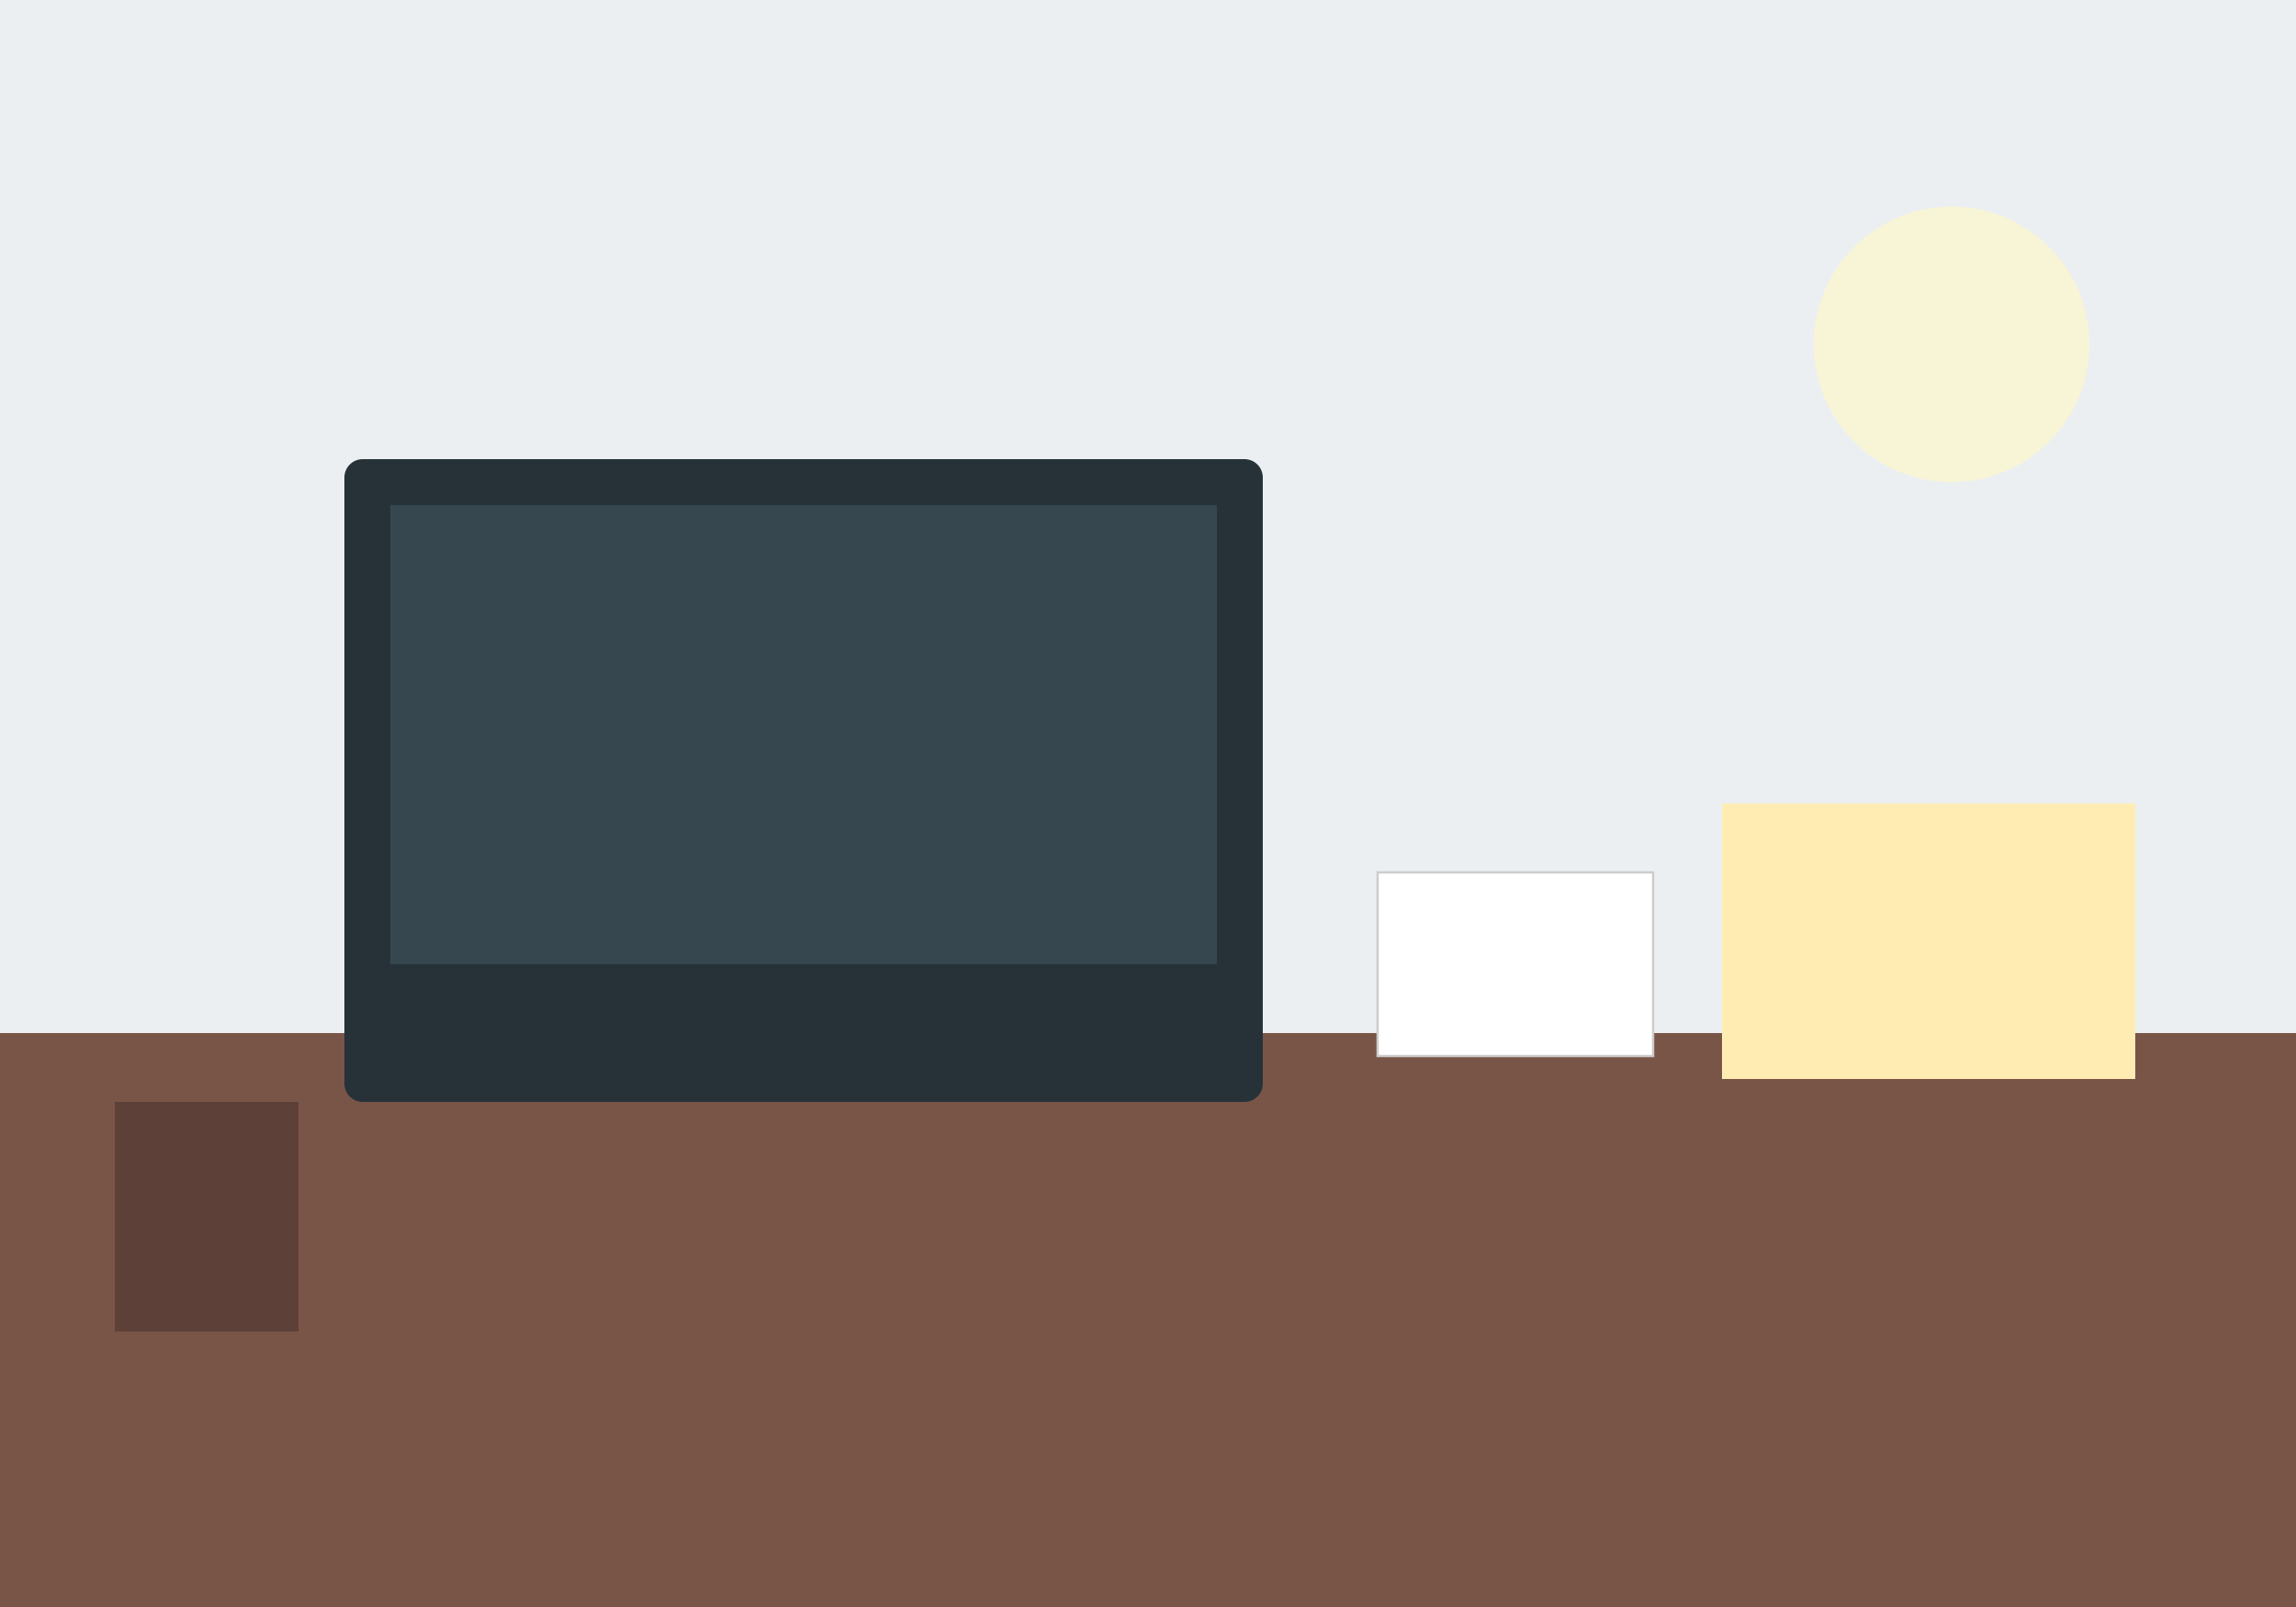
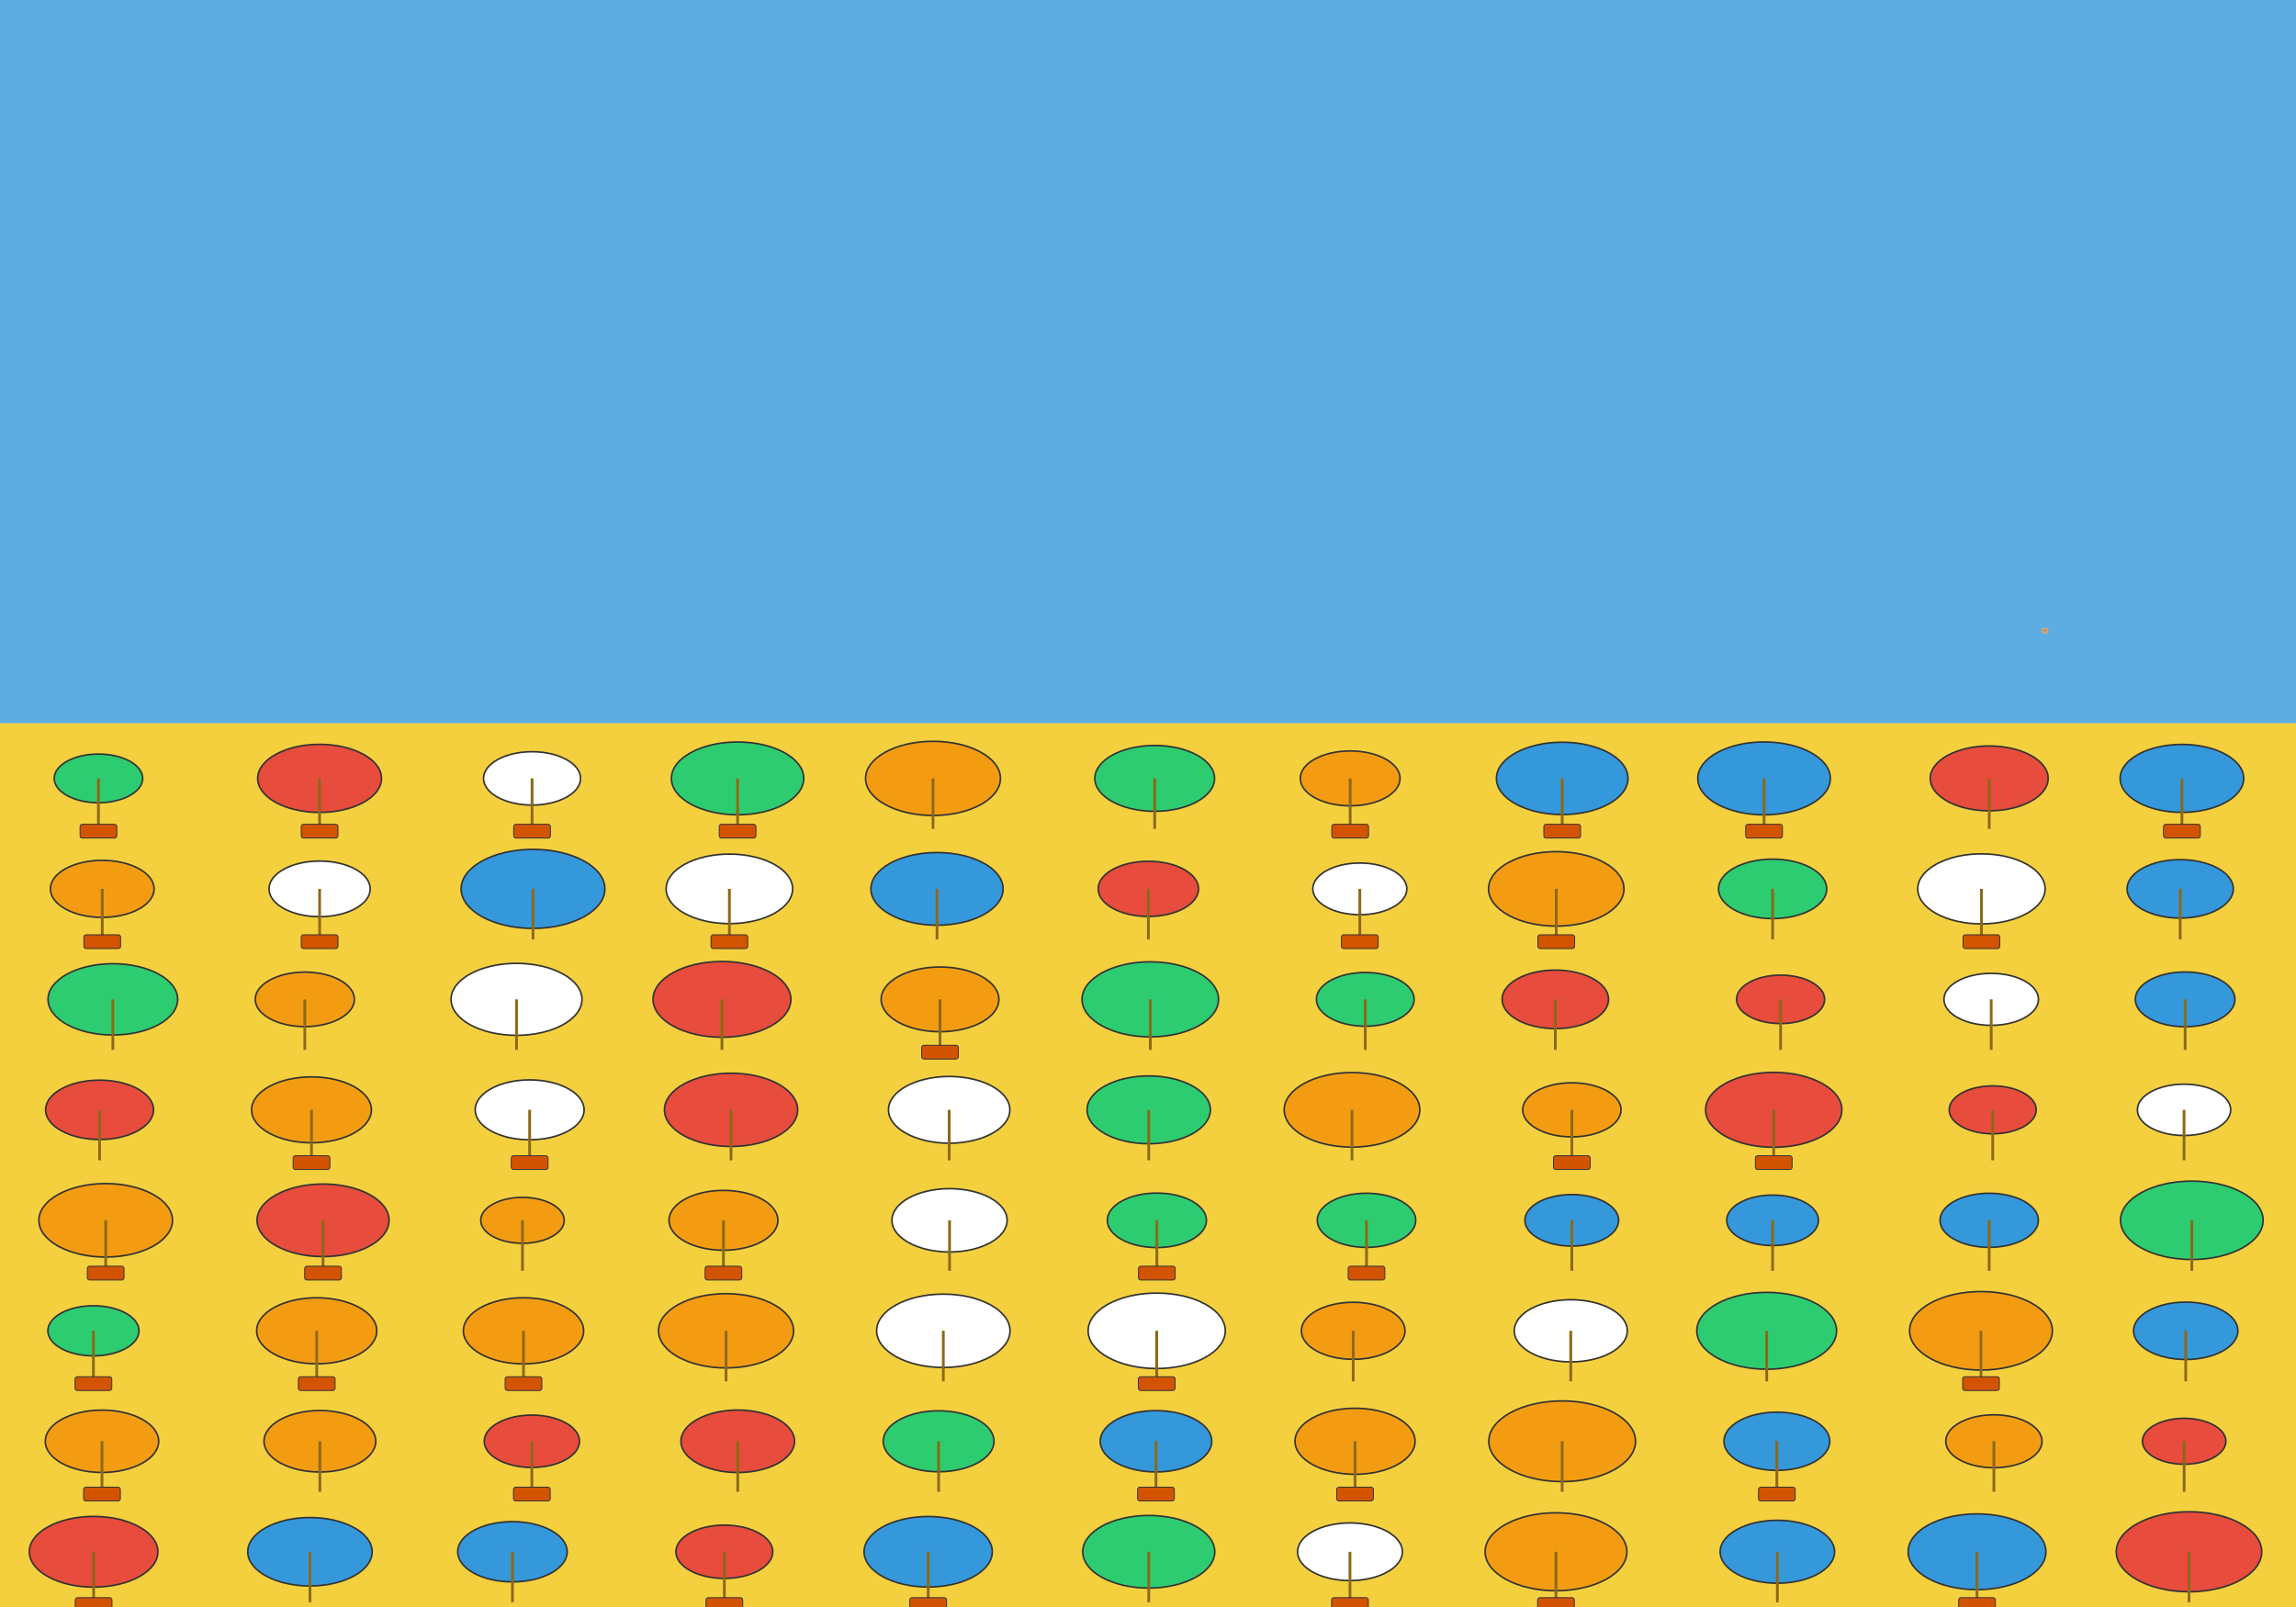
<svg xmlns="http://www.w3.org/2000/svg" viewBox="0 0 1000 700" width="1000" height="700">
-   <rect width="1000" height="700" fill="#eceff1" />
-   <rect x="0" y="450" width="1000" height="250" fill="#795548" />
-   <rect x="150" y="200" width="400" height="280" fill="#263238" rx="8" />
-   <rect x="170" y="220" width="360" height="200" fill="#37474f" />
-   <rect x="600" y="380" width="120" height="80" fill="#fff" stroke="#ccc" />
-   <rect x="750" y="350" width="180" height="120" fill="#ffecb3" />
-   <g class="hidden-cat" data-cat="1" transform="translate(416,816.64) scale(0.08)">
-     <ellipse cx="50" cy="58" rx="38" ry="32" fill="#bdbdbd" stroke="#9e9e9e" stroke-width="1.5" />
-     <circle cx="50" cy="28" r="26" fill="#bdbdbd" stroke="#9e9e9e" stroke-width="1.5" />
-     <polygon points="22,12 28,-8 38,14" fill="#bdbdbd" stroke="#9e9e9e" stroke-width="1" />
-     <polygon points="78,12 72,-8 62,14" fill="#bdbdbd" stroke="#9e9e9e" stroke-width="1" />
-     <circle cx="40" cy="26" r="4" fill="#1a1a2e" />
-     <circle cx="60" cy="26" r="4" fill="#1a1a2e" />
-     <path d="M 44 34 Q 50 38 56 34" fill="none" stroke="#1a1a2e" stroke-width="2" />
-     <path d="M 35 50 Q 50 55 65 50" fill="none" stroke="#9e9e9e" stroke-width="1" />
+   <rect width="1000" height="700" fill="#5dade2" />
+   <rect x="0" y="315" width="1000" height="385" fill="#f4d03f" />
+   <ellipse cx="42.878" cy="339.062" rx="19.273" ry="10.6" fill="#2ecc71" stroke="#333" stroke-width="0.7" />
+   <line x1="42.878" y1="339.062" x2="42.878" y2="361.062" stroke="#8b6914" stroke-width="1.2" />
+   <rect x="34.878" y="359.062" width="16" height="6" fill="#d35400" stroke="#333" stroke-width="0.4" rx="1" />
+   <ellipse cx="139.199" cy="339.062" rx="26.962" ry="14.829" fill="#e74c3c" stroke="#333" stroke-width="0.7" />
+   <line x1="139.199" y1="339.062" x2="139.199" y2="361.062" stroke="#8b6914" stroke-width="1.2" />
+   <rect x="131.199" y="359.062" width="16" height="6" fill="#d35400" stroke="#333" stroke-width="0.4" rx="1" />
+   <ellipse cx="231.733" cy="339.062" rx="21.131" ry="11.622" fill="#fff" stroke="#333" stroke-width="0.7" />
+   <line x1="231.733" y1="339.062" x2="231.733" y2="361.062" stroke="#8b6914" stroke-width="1.2" />
+   <rect x="223.733" y="359.062" width="16" height="6" fill="#d35400" stroke="#333" stroke-width="0.4" rx="1" />
+   <ellipse cx="321.244" cy="339.062" rx="28.826" ry="15.854" fill="#2ecc71" stroke="#333" stroke-width="0.7" />
+   <line x1="321.244" y1="339.062" x2="321.244" y2="361.062" stroke="#8b6914" stroke-width="1.2" />
+   <rect x="313.244" y="359.062" width="16" height="6" fill="#d35400" stroke="#333" stroke-width="0.4" rx="1" />
+   <ellipse cx="406.365" cy="339.062" rx="29.375" ry="16.156" fill="#f39c12" stroke="#333" stroke-width="0.7" />
+   <line x1="406.365" y1="339.062" x2="406.365" y2="361.062" stroke="#8b6914" stroke-width="1.2" />
+   <ellipse cx="502.916" cy="339.062" rx="26.074" ry="14.341" fill="#2ecc71" stroke="#333" stroke-width="0.7" />
+   <line x1="502.916" y1="339.062" x2="502.916" y2="361.062" stroke="#8b6914" stroke-width="1.2" />
+   <ellipse cx="588.053" cy="339.062" rx="21.73" ry="11.952" fill="#f39c12" stroke="#333" stroke-width="0.7" />
+   <line x1="588.053" y1="339.062" x2="588.053" y2="361.062" stroke="#8b6914" stroke-width="1.2" />
+   <rect x="580.053" y="359.062" width="16" height="6" fill="#d35400" stroke="#333" stroke-width="0.4" rx="1" />
+   <ellipse cx="680.41" cy="339.062" rx="28.649" ry="15.757" fill="#3498db" stroke="#333" stroke-width="0.7" />
+   <line x1="680.41" y1="339.062" x2="680.41" y2="361.062" stroke="#8b6914" stroke-width="1.2" />
+   <rect x="672.41" y="359.062" width="16" height="6" fill="#d35400" stroke="#333" stroke-width="0.4" rx="1" />
+   <ellipse cx="768.321" cy="339.062" rx="28.865" ry="15.876" fill="#3498db" stroke="#333" stroke-width="0.7" />
+   <line x1="768.321" y1="339.062" x2="768.321" y2="361.062" stroke="#8b6914" stroke-width="1.2" />
+   <rect x="760.321" y="359.062" width="16" height="6" fill="#d35400" stroke="#333" stroke-width="0.4" rx="1" />
+   <ellipse cx="866.382" cy="339.062" rx="25.687" ry="14.128" fill="#e74c3c" stroke="#333" stroke-width="0.7" />
+   <line x1="866.382" y1="339.062" x2="866.382" y2="361.062" stroke="#8b6914" stroke-width="1.2" />
+   <ellipse cx="950.315" cy="339.062" rx="26.911" ry="14.801" fill="#3498db" stroke="#333" stroke-width="0.7" />
+   <line x1="950.315" y1="339.062" x2="950.315" y2="361.062" stroke="#8b6914" stroke-width="1.2" />
+   <rect x="942.315" y="359.062" width="16" height="6" fill="#d35400" stroke="#333" stroke-width="0.4" rx="1" />
+   <ellipse cx="44.53" cy="387.188" rx="22.591" ry="12.425" fill="#f39c12" stroke="#333" stroke-width="0.7" />
+   <line x1="44.53" y1="387.188" x2="44.53" y2="409.188" stroke="#8b6914" stroke-width="1.2" />
+   <rect x="36.53" y="407.188" width="16" height="6" fill="#d35400" stroke="#333" stroke-width="0.4" rx="1" />
+   <ellipse cx="139.208" cy="387.188" rx="22.035" ry="12.119" fill="#fff" stroke="#333" stroke-width="0.7" />
+   <line x1="139.208" y1="387.188" x2="139.208" y2="409.188" stroke="#8b6914" stroke-width="1.2" />
+   <rect x="131.208" y="407.188" width="16" height="6" fill="#d35400" stroke="#333" stroke-width="0.4" rx="1" />
+   <ellipse cx="232.149" cy="387.188" rx="31.3" ry="17.215" fill="#3498db" stroke="#333" stroke-width="0.7" />
+   <line x1="232.149" y1="387.188" x2="232.149" y2="409.188" stroke="#8b6914" stroke-width="1.2" />
+   <ellipse cx="317.676" cy="387.188" rx="27.54" ry="15.147" fill="#fff" stroke="#333" stroke-width="0.7" />
+   <line x1="317.676" y1="387.188" x2="317.676" y2="409.188" stroke="#8b6914" stroke-width="1.2" />
+   <rect x="309.676" y="407.188" width="16" height="6" fill="#d35400" stroke="#333" stroke-width="0.4" rx="1" />
+   <ellipse cx="408.11" cy="387.188" rx="28.784" ry="15.831" fill="#3498db" stroke="#333" stroke-width="0.7" />
+   <line x1="408.11" y1="387.188" x2="408.11" y2="409.188" stroke="#8b6914" stroke-width="1.2" />
+   <ellipse cx="500.157" cy="387.188" rx="21.861" ry="12.023" fill="#e74c3c" stroke="#333" stroke-width="0.7" />
+   <line x1="500.157" y1="387.188" x2="500.157" y2="409.188" stroke="#8b6914" stroke-width="1.2" />
+   <ellipse cx="592.259" cy="387.188" rx="20.471" ry="11.259" fill="#fff" stroke="#333" stroke-width="0.7" />
+   <line x1="592.259" y1="387.188" x2="592.259" y2="409.188" stroke="#8b6914" stroke-width="1.2" />
+   <rect x="584.259" y="407.188" width="16" height="6" fill="#d35400" stroke="#333" stroke-width="0.4" rx="1" />
+   <ellipse cx="677.815" cy="387.188" rx="29.493" ry="16.221" fill="#f39c12" stroke="#333" stroke-width="0.7" />
+   <line x1="677.815" y1="387.188" x2="677.815" y2="409.188" stroke="#8b6914" stroke-width="1.2" />
+   <rect x="669.815" y="407.188" width="16" height="6" fill="#d35400" stroke="#333" stroke-width="0.4" rx="1" />
+   <ellipse cx="772.05" cy="387.188" rx="23.55" ry="12.953" fill="#2ecc71" stroke="#333" stroke-width="0.7" />
+   <line x1="772.05" y1="387.188" x2="772.05" y2="409.188" stroke="#8b6914" stroke-width="1.2" />
+   <ellipse cx="862.991" cy="387.188" rx="27.736" ry="15.255" fill="#fff" stroke="#333" stroke-width="0.7" />
+   <line x1="862.991" y1="387.188" x2="862.991" y2="409.188" stroke="#8b6914" stroke-width="1.2" />
+   <rect x="854.991" y="407.188" width="16" height="6" fill="#d35400" stroke="#333" stroke-width="0.4" rx="1" />
+   <ellipse cx="949.559" cy="387.188" rx="23.141" ry="12.728" fill="#3498db" stroke="#333" stroke-width="0.7" />
+   <line x1="949.559" y1="387.188" x2="949.559" y2="409.188" stroke="#8b6914" stroke-width="1.2" />
+   <ellipse cx="49.154" cy="435.312" rx="28.233" ry="15.528" fill="#2ecc71" stroke="#333" stroke-width="0.7" />
+   <line x1="49.154" y1="435.312" x2="49.154" y2="457.312" stroke="#8b6914" stroke-width="1.2" />
+   <ellipse cx="132.763" cy="435.312" rx="21.588" ry="11.874" fill="#f39c12" stroke="#333" stroke-width="0.7" />
+   <line x1="132.763" y1="435.312" x2="132.763" y2="457.312" stroke="#8b6914" stroke-width="1.2" />
+   <ellipse cx="224.965" cy="435.312" rx="28.507" ry="15.679" fill="#fff" stroke="#333" stroke-width="0.7" />
+   <line x1="224.965" y1="435.312" x2="224.965" y2="457.312" stroke="#8b6914" stroke-width="1.2" />
+   <ellipse cx="314.442" cy="435.312" rx="30.011" ry="16.506" fill="#e74c3c" stroke="#333" stroke-width="0.7" />
+   <line x1="314.442" y1="435.312" x2="314.442" y2="457.312" stroke="#8b6914" stroke-width="1.2" />
+   <ellipse cx="409.413" cy="435.312" rx="25.641" ry="14.102" fill="#f39c12" stroke="#333" stroke-width="0.7" />
+   <line x1="409.413" y1="435.312" x2="409.413" y2="457.312" stroke="#8b6914" stroke-width="1.2" />
+   <rect x="401.413" y="455.312" width="16" height="6" fill="#d35400" stroke="#333" stroke-width="0.4" rx="1" />
+   <ellipse cx="500.997" cy="435.312" rx="29.724" ry="16.348" fill="#2ecc71" stroke="#333" stroke-width="0.7" />
+   <line x1="500.997" y1="435.312" x2="500.997" y2="457.312" stroke="#8b6914" stroke-width="1.2" />
+   <ellipse cx="594.632" cy="435.312" rx="21.276" ry="11.702" fill="#2ecc71" stroke="#333" stroke-width="0.7" />
+   <line x1="594.632" y1="435.312" x2="594.632" y2="457.312" stroke="#8b6914" stroke-width="1.2" />
+   <ellipse cx="677.407" cy="435.312" rx="23.178" ry="12.748" fill="#e74c3c" stroke="#333" stroke-width="0.7" />
+   <line x1="677.407" y1="435.312" x2="677.407" y2="457.312" stroke="#8b6914" stroke-width="1.2" />
+   <ellipse cx="775.522" cy="435.312" rx="19.181" ry="10.55" fill="#e74c3c" stroke="#333" stroke-width="0.7" />
+   <line x1="775.522" y1="435.312" x2="775.522" y2="457.312" stroke="#8b6914" stroke-width="1.2" />
+   <ellipse cx="867.254" cy="435.312" rx="20.581" ry="11.319" fill="#fff" stroke="#333" stroke-width="0.7" />
+   <line x1="867.254" y1="435.312" x2="867.254" y2="457.312" stroke="#8b6914" stroke-width="1.2" />
+   <ellipse cx="951.711" cy="435.312" rx="21.695" ry="11.932" fill="#3498db" stroke="#333" stroke-width="0.7" />
+   <line x1="951.711" y1="435.312" x2="951.711" y2="457.312" stroke="#8b6914" stroke-width="1.2" />
+   <ellipse cx="43.368" cy="483.438" rx="23.509" ry="12.93" fill="#e74c3c" stroke="#333" stroke-width="0.7" />
+   <line x1="43.368" y1="483.438" x2="43.368" y2="505.438" stroke="#8b6914" stroke-width="1.2" />
+   <ellipse cx="135.671" cy="483.438" rx="26.096" ry="14.353" fill="#f39c12" stroke="#333" stroke-width="0.7" />
+   <line x1="135.671" y1="483.438" x2="135.671" y2="505.438" stroke="#8b6914" stroke-width="1.2" />
+   <rect x="127.671" y="503.438" width="16" height="6" fill="#d35400" stroke="#333" stroke-width="0.4" rx="1" />
+   <ellipse cx="230.687" cy="483.438" rx="23.717" ry="13.044" fill="#fff" stroke="#333" stroke-width="0.7" />
+   <line x1="230.687" y1="483.438" x2="230.687" y2="505.438" stroke="#8b6914" stroke-width="1.2" />
+   <rect x="222.687" y="503.438" width="16" height="6" fill="#d35400" stroke="#333" stroke-width="0.4" rx="1" />
+   <ellipse cx="318.406" cy="483.438" rx="29.007" ry="15.954" fill="#e74c3c" stroke="#333" stroke-width="0.7" />
+   <line x1="318.406" y1="483.438" x2="318.406" y2="505.438" stroke="#8b6914" stroke-width="1.2" />
+   <ellipse cx="413.402" cy="483.438" rx="26.431" ry="14.537" fill="#fff" stroke="#333" stroke-width="0.7" />
+   <line x1="413.402" y1="483.438" x2="413.402" y2="505.438" stroke="#8b6914" stroke-width="1.2" />
+   <ellipse cx="500.317" cy="483.438" rx="26.852" ry="14.769" fill="#2ecc71" stroke="#333" stroke-width="0.7" />
+   <line x1="500.317" y1="483.438" x2="500.317" y2="505.438" stroke="#8b6914" stroke-width="1.2" />
+   <ellipse cx="588.851" cy="483.438" rx="29.534" ry="16.244" fill="#f39c12" stroke="#333" stroke-width="0.7" />
+   <line x1="588.851" y1="483.438" x2="588.851" y2="505.438" stroke="#8b6914" stroke-width="1.2" />
+   <ellipse cx="684.614" cy="483.438" rx="21.42" ry="11.781" fill="#f39c12" stroke="#333" stroke-width="0.7" />
+   <line x1="684.614" y1="483.438" x2="684.614" y2="505.438" stroke="#8b6914" stroke-width="1.2" />
+   <rect x="676.614" y="503.438" width="16" height="6" fill="#d35400" stroke="#333" stroke-width="0.4" rx="1" />
+   <ellipse cx="772.533" cy="483.438" rx="29.677" ry="16.322" fill="#e74c3c" stroke="#333" stroke-width="0.7" />
+   <line x1="772.533" y1="483.438" x2="772.533" y2="505.438" stroke="#8b6914" stroke-width="1.2" />
+   <rect x="764.533" y="503.438" width="16" height="6" fill="#d35400" stroke="#333" stroke-width="0.4" rx="1" />
+   <ellipse cx="867.907" cy="483.438" rx="18.957" ry="10.427" fill="#e74c3c" stroke="#333" stroke-width="0.7" />
+   <line x1="867.907" y1="483.438" x2="867.907" y2="505.438" stroke="#8b6914" stroke-width="1.2" />
+   <ellipse cx="951.238" cy="483.438" rx="20.313" ry="11.172" fill="#fff" stroke="#333" stroke-width="0.7" />
+   <line x1="951.238" y1="483.438" x2="951.238" y2="505.438" stroke="#8b6914" stroke-width="1.2" />
+   <ellipse cx="46.032" cy="531.562" rx="29.098" ry="16.004" fill="#f39c12" stroke="#333" stroke-width="0.7" />
+   <line x1="46.032" y1="531.562" x2="46.032" y2="553.562" stroke="#8b6914" stroke-width="1.2" />
+   <rect x="38.032" y="551.562" width="16" height="6" fill="#d35400" stroke="#333" stroke-width="0.4" rx="1" />
+   <ellipse cx="140.709" cy="531.562" rx="28.741" ry="15.808" fill="#e74c3c" stroke="#333" stroke-width="0.7" />
+   <line x1="140.709" y1="531.562" x2="140.709" y2="553.562" stroke="#8b6914" stroke-width="1.2" />
+   <rect x="132.709" y="551.562" width="16" height="6" fill="#d35400" stroke="#333" stroke-width="0.4" rx="1" />
+   <ellipse cx="227.567" cy="531.562" rx="18.181" ry="10" fill="#f39c12" stroke="#333" stroke-width="0.7" />
+   <line x1="227.567" y1="531.562" x2="227.567" y2="553.562" stroke="#8b6914" stroke-width="1.2" />
+   <ellipse cx="315.093" cy="531.562" rx="23.709" ry="13.04" fill="#f39c12" stroke="#333" stroke-width="0.7" />
+   <line x1="315.093" y1="531.562" x2="315.093" y2="553.562" stroke="#8b6914" stroke-width="1.2" />
+   <rect x="307.093" y="551.562" width="16" height="6" fill="#d35400" stroke="#333" stroke-width="0.4" rx="1" />
+   <ellipse cx="413.562" cy="531.562" rx="25.081" ry="13.795" fill="#fff" stroke="#333" stroke-width="0.7" />
+   <line x1="413.562" y1="531.562" x2="413.562" y2="553.562" stroke="#8b6914" stroke-width="1.2" />
+   <ellipse cx="503.86" cy="531.562" rx="21.586" ry="11.872" fill="#2ecc71" stroke="#333" stroke-width="0.7" />
+   <line x1="503.86" y1="531.562" x2="503.86" y2="553.562" stroke="#8b6914" stroke-width="1.2" />
+   <rect x="495.86" y="551.562" width="16" height="6" fill="#d35400" stroke="#333" stroke-width="0.4" rx="1" />
+   <ellipse cx="595.172" cy="531.562" rx="21.444" ry="11.794" fill="#2ecc71" stroke="#333" stroke-width="0.7" />
+   <line x1="595.172" y1="531.562" x2="595.172" y2="553.562" stroke="#8b6914" stroke-width="1.2" />
+   <rect x="587.172" y="551.562" width="16" height="6" fill="#d35400" stroke="#333" stroke-width="0.4" rx="1" />
+   <ellipse cx="684.573" cy="531.562" rx="20.409" ry="11.225" fill="#3498db" stroke="#333" stroke-width="0.7" />
+   <line x1="684.573" y1="531.562" x2="684.573" y2="553.562" stroke="#8b6914" stroke-width="1.2" />
+   <ellipse cx="772.038" cy="531.562" rx="19.984" ry="10.991" fill="#3498db" stroke="#333" stroke-width="0.7" />
+   <line x1="772.038" y1="531.562" x2="772.038" y2="553.562" stroke="#8b6914" stroke-width="1.2" />
+   <ellipse cx="866.371" cy="531.562" rx="21.423" ry="11.782" fill="#3498db" stroke="#333" stroke-width="0.7" />
+   <line x1="866.371" y1="531.562" x2="866.371" y2="553.562" stroke="#8b6914" stroke-width="1.2" />
+   <ellipse cx="954.623" cy="531.562" rx="31.052" ry="17.079" fill="#2ecc71" stroke="#333" stroke-width="0.7" />
+   <line x1="954.623" y1="531.562" x2="954.623" y2="553.562" stroke="#8b6914" stroke-width="1.2" />
+   <ellipse cx="40.691" cy="579.688" rx="19.84" ry="10.912" fill="#2ecc71" stroke="#333" stroke-width="0.7" />
+   <line x1="40.691" y1="579.688" x2="40.691" y2="601.688" stroke="#8b6914" stroke-width="1.2" />
+   <rect x="32.691" y="599.688" width="16" height="6" fill="#d35400" stroke="#333" stroke-width="0.4" rx="1" />
+   <ellipse cx="137.949" cy="579.688" rx="26.158" ry="14.387" fill="#f39c12" stroke="#333" stroke-width="0.7" />
+   <line x1="137.949" y1="579.688" x2="137.949" y2="601.688" stroke="#8b6914" stroke-width="1.2" />
+   <rect x="129.949" y="599.688" width="16" height="6" fill="#d35400" stroke="#333" stroke-width="0.4" rx="1" />
+   <ellipse cx="228.01" cy="579.688" rx="26.192" ry="14.405" fill="#f39c12" stroke="#333" stroke-width="0.7" />
+   <line x1="228.01" y1="579.688" x2="228.01" y2="601.688" stroke="#8b6914" stroke-width="1.2" />
+   <rect x="220.01" y="599.688" width="16" height="6" fill="#d35400" stroke="#333" stroke-width="0.4" rx="1" />
+   <ellipse cx="316.222" cy="579.688" rx="29.412" ry="16.176" fill="#f39c12" stroke="#333" stroke-width="0.7" />
+   <line x1="316.222" y1="579.688" x2="316.222" y2="601.688" stroke="#8b6914" stroke-width="1.2" />
+   <ellipse cx="410.858" cy="579.688" rx="29.046" ry="15.976" fill="#fff" stroke="#333" stroke-width="0.7" />
+   <line x1="410.858" y1="579.688" x2="410.858" y2="601.688" stroke="#8b6914" stroke-width="1.2" />
+   <ellipse cx="503.79" cy="579.688" rx="29.872" ry="16.43" fill="#fff" stroke="#333" stroke-width="0.7" />
+   <line x1="503.79" y1="579.688" x2="503.79" y2="601.688" stroke="#8b6914" stroke-width="1.2" />
+   <rect x="495.79" y="599.688" width="16" height="6" fill="#d35400" stroke="#333" stroke-width="0.4" rx="1" />
+   <ellipse cx="589.373" cy="579.688" rx="22.581" ry="12.419" fill="#f39c12" stroke="#333" stroke-width="0.7" />
+   <line x1="589.373" y1="579.688" x2="589.373" y2="601.688" stroke="#8b6914" stroke-width="1.2" />
+   <ellipse cx="684.135" cy="579.688" rx="24.619" ry="13.54" fill="#fff" stroke="#333" stroke-width="0.7" />
+   <line x1="684.135" y1="579.688" x2="684.135" y2="601.688" stroke="#8b6914" stroke-width="1.2" />
+   <ellipse cx="769.469" cy="579.688" rx="30.435" ry="16.739" fill="#2ecc71" stroke="#333" stroke-width="0.7" />
+   <line x1="769.469" y1="579.688" x2="769.469" y2="601.688" stroke="#8b6914" stroke-width="1.2" />
+   <ellipse cx="862.8" cy="579.688" rx="31.096" ry="17.103" fill="#f39c12" stroke="#333" stroke-width="0.7" />
+   <line x1="862.8" y1="579.688" x2="862.8" y2="601.688" stroke="#8b6914" stroke-width="1.2" />
+   <rect x="854.8" y="599.688" width="16" height="6" fill="#d35400" stroke="#333" stroke-width="0.4" rx="1" />
+   <ellipse cx="951.974" cy="579.688" rx="22.727" ry="12.5" fill="#3498db" stroke="#333" stroke-width="0.7" />
+   <line x1="951.974" y1="579.688" x2="951.974" y2="601.688" stroke="#8b6914" stroke-width="1.2" />
+   <ellipse cx="44.417" cy="627.812" rx="24.689" ry="13.579" fill="#f39c12" stroke="#333" stroke-width="0.7" />
+   <line x1="44.417" y1="627.812" x2="44.417" y2="649.812" stroke="#8b6914" stroke-width="1.2" />
+   <rect x="36.417" y="647.812" width="16" height="6" fill="#d35400" stroke="#333" stroke-width="0.4" rx="1" />
+   <ellipse cx="139.322" cy="627.812" rx="24.34" ry="13.387" fill="#f39c12" stroke="#333" stroke-width="0.7" />
+   <line x1="139.322" y1="627.812" x2="139.322" y2="649.812" stroke="#8b6914" stroke-width="1.2" />
+   <ellipse cx="231.648" cy="627.812" rx="20.742" ry="11.408" fill="#e74c3c" stroke="#333" stroke-width="0.7" />
+   <line x1="231.648" y1="627.812" x2="231.648" y2="649.812" stroke="#8b6914" stroke-width="1.2" />
+   <rect x="223.648" y="647.812" width="16" height="6" fill="#d35400" stroke="#333" stroke-width="0.4" rx="1" />
+   <ellipse cx="321.32" cy="627.812" rx="24.739" ry="13.607" fill="#e74c3c" stroke="#333" stroke-width="0.7" />
+   <line x1="321.32" y1="627.812" x2="321.32" y2="649.812" stroke="#8b6914" stroke-width="1.2" />
+   <ellipse cx="408.802" cy="627.812" rx="24.131" ry="13.272" fill="#2ecc71" stroke="#333" stroke-width="0.7" />
+   <line x1="408.802" y1="627.812" x2="408.802" y2="649.812" stroke="#8b6914" stroke-width="1.2" />
+   <ellipse cx="503.478" cy="627.812" rx="24.282" ry="13.355" fill="#3498db" stroke="#333" stroke-width="0.7" />
+   <line x1="503.478" y1="627.812" x2="503.478" y2="649.812" stroke="#8b6914" stroke-width="1.2" />
+   <rect x="495.478" y="647.812" width="16" height="6" fill="#d35400" stroke="#333" stroke-width="0.4" rx="1" />
+   <ellipse cx="590.172" cy="627.812" rx="26.148" ry="14.381" fill="#f39c12" stroke="#333" stroke-width="0.7" />
+   <line x1="590.172" y1="627.812" x2="590.172" y2="649.812" stroke="#8b6914" stroke-width="1.2" />
+   <rect x="582.172" y="647.812" width="16" height="6" fill="#d35400" stroke="#333" stroke-width="0.4" rx="1" />
+   <ellipse cx="680.389" cy="627.812" rx="31.949" ry="17.572" fill="#f39c12" stroke="#333" stroke-width="0.7" />
+   <line x1="680.389" y1="627.812" x2="680.389" y2="649.812" stroke="#8b6914" stroke-width="1.2" />
+   <ellipse cx="773.897" cy="627.812" rx="23.048" ry="12.677" fill="#3498db" stroke="#333" stroke-width="0.7" />
+   <line x1="773.897" y1="627.812" x2="773.897" y2="649.812" stroke="#8b6914" stroke-width="1.2" />
+   <rect x="765.897" y="647.812" width="16" height="6" fill="#d35400" stroke="#333" stroke-width="0.4" rx="1" />
+   <ellipse cx="868.42" cy="627.812" rx="20.962" ry="11.529" fill="#f39c12" stroke="#333" stroke-width="0.7" />
+   <line x1="868.42" y1="627.812" x2="868.42" y2="649.812" stroke="#8b6914" stroke-width="1.2" />
+   <ellipse cx="951.285" cy="627.812" rx="18.178" ry="9.998" fill="#e74c3c" stroke="#333" stroke-width="0.7" />
+   <line x1="951.285" y1="627.812" x2="951.285" y2="649.812" stroke="#8b6914" stroke-width="1.2" />
+   <ellipse cx="40.777" cy="675.938" rx="28.005" ry="15.403" fill="#e74c3c" stroke="#333" stroke-width="0.7" />
+   <line x1="40.777" y1="675.938" x2="40.777" y2="697.938" stroke="#8b6914" stroke-width="1.2" />
+   <rect x="32.777" y="695.938" width="16" height="6" fill="#d35400" stroke="#333" stroke-width="0.4" rx="1" />
+   <ellipse cx="135" cy="675.938" rx="27.097" ry="14.903" fill="#3498db" stroke="#333" stroke-width="0.7" />
+   <line x1="135" y1="675.938" x2="135" y2="697.938" stroke="#8b6914" stroke-width="1.2" />
+   <ellipse cx="223.196" cy="675.938" rx="23.846" ry="13.115" fill="#3498db" stroke="#333" stroke-width="0.7" />
+   <line x1="223.196" y1="675.938" x2="223.196" y2="697.938" stroke="#8b6914" stroke-width="1.2" />
+   <ellipse cx="315.482" cy="675.938" rx="21.095" ry="11.602" fill="#e74c3c" stroke="#333" stroke-width="0.7" />
+   <line x1="315.482" y1="675.938" x2="315.482" y2="697.938" stroke="#8b6914" stroke-width="1.2" />
+   <rect x="307.482" y="695.938" width="16" height="6" fill="#d35400" stroke="#333" stroke-width="0.4" rx="1" />
+   <ellipse cx="404.263" cy="675.938" rx="27.923" ry="15.358" fill="#3498db" stroke="#333" stroke-width="0.7" />
+   <line x1="404.263" y1="675.938" x2="404.263" y2="697.938" stroke="#8b6914" stroke-width="1.2" />
+   <rect x="396.263" y="695.938" width="16" height="6" fill="#d35400" stroke="#333" stroke-width="0.4" rx="1" />
+   <ellipse cx="500.328" cy="675.938" rx="28.751" ry="15.813" fill="#2ecc71" stroke="#333" stroke-width="0.7" />
+   <line x1="500.328" y1="675.938" x2="500.328" y2="697.938" stroke="#8b6914" stroke-width="1.2" />
+   <ellipse cx="587.968" cy="675.938" rx="22.831" ry="12.557" fill="#fff" stroke="#333" stroke-width="0.7" />
+   <line x1="587.968" y1="675.938" x2="587.968" y2="697.938" stroke="#8b6914" stroke-width="1.2" />
+   <rect x="579.968" y="695.938" width="16" height="6" fill="#d35400" stroke="#333" stroke-width="0.4" rx="1" />
+   <ellipse cx="677.696" cy="675.938" rx="30.871" ry="16.979" fill="#f39c12" stroke="#333" stroke-width="0.7" />
+   <line x1="677.696" y1="675.938" x2="677.696" y2="697.938" stroke="#8b6914" stroke-width="1.2" />
+   <rect x="669.696" y="695.938" width="16" height="6" fill="#d35400" stroke="#333" stroke-width="0.4" rx="1" />
+   <ellipse cx="774.108" cy="675.938" rx="24.912" ry="13.702" fill="#3498db" stroke="#333" stroke-width="0.7" />
+   <line x1="774.108" y1="675.938" x2="774.108" y2="697.938" stroke="#8b6914" stroke-width="1.2" />
+   <ellipse cx="861.078" cy="675.938" rx="30.001" ry="16.501" fill="#3498db" stroke="#333" stroke-width="0.7" />
+   <line x1="861.078" y1="675.938" x2="861.078" y2="697.938" stroke="#8b6914" stroke-width="1.2" />
+   <rect x="853.078" y="695.938" width="16" height="6" fill="#d35400" stroke="#333" stroke-width="0.4" rx="1" />
+   <ellipse cx="953.406" cy="675.938" rx="31.685" ry="17.427" fill="#e74c3c" stroke="#333" stroke-width="0.7" />
+   <line x1="953.406" y1="675.938" x2="953.406" y2="697.938" stroke="#8b6914" stroke-width="1.2" />
+   <g class="hidden-cat" data-cat="1" transform="translate(888.3987,272.778) scale(0.04590218)">
+     <path d="M 18 42 L 28 8 L 38 38 Z" fill="#d4a574" stroke="#b8956a" stroke-width="1.2" />
+     <path d="M 62 42 L 72 8 L 82 38 Z" fill="#d4a574" stroke="#b8956a" stroke-width="1.2" />
+     <ellipse cx="50" cy="44" rx="34" ry="28" fill="#d4a574" stroke="#b8956a" stroke-width="1.2" />
+     <circle cx="38" cy="40" r="3.5" fill="#1a1a1a" />
+     <circle cx="62" cy="40" r="3.5" fill="#1a1a1a" />
+     <path d="M 42 50 Q 50 54 58 50" fill="none" stroke="#3a3a3a" stroke-width="1.5" />
  </g>
-   <circle cx="850" cy="150" r="60" fill="#fff9c4" opacity="0.6" />
-   <rect x="50" y="480" width="80" height="100" fill="#5d4037" />
</svg>
